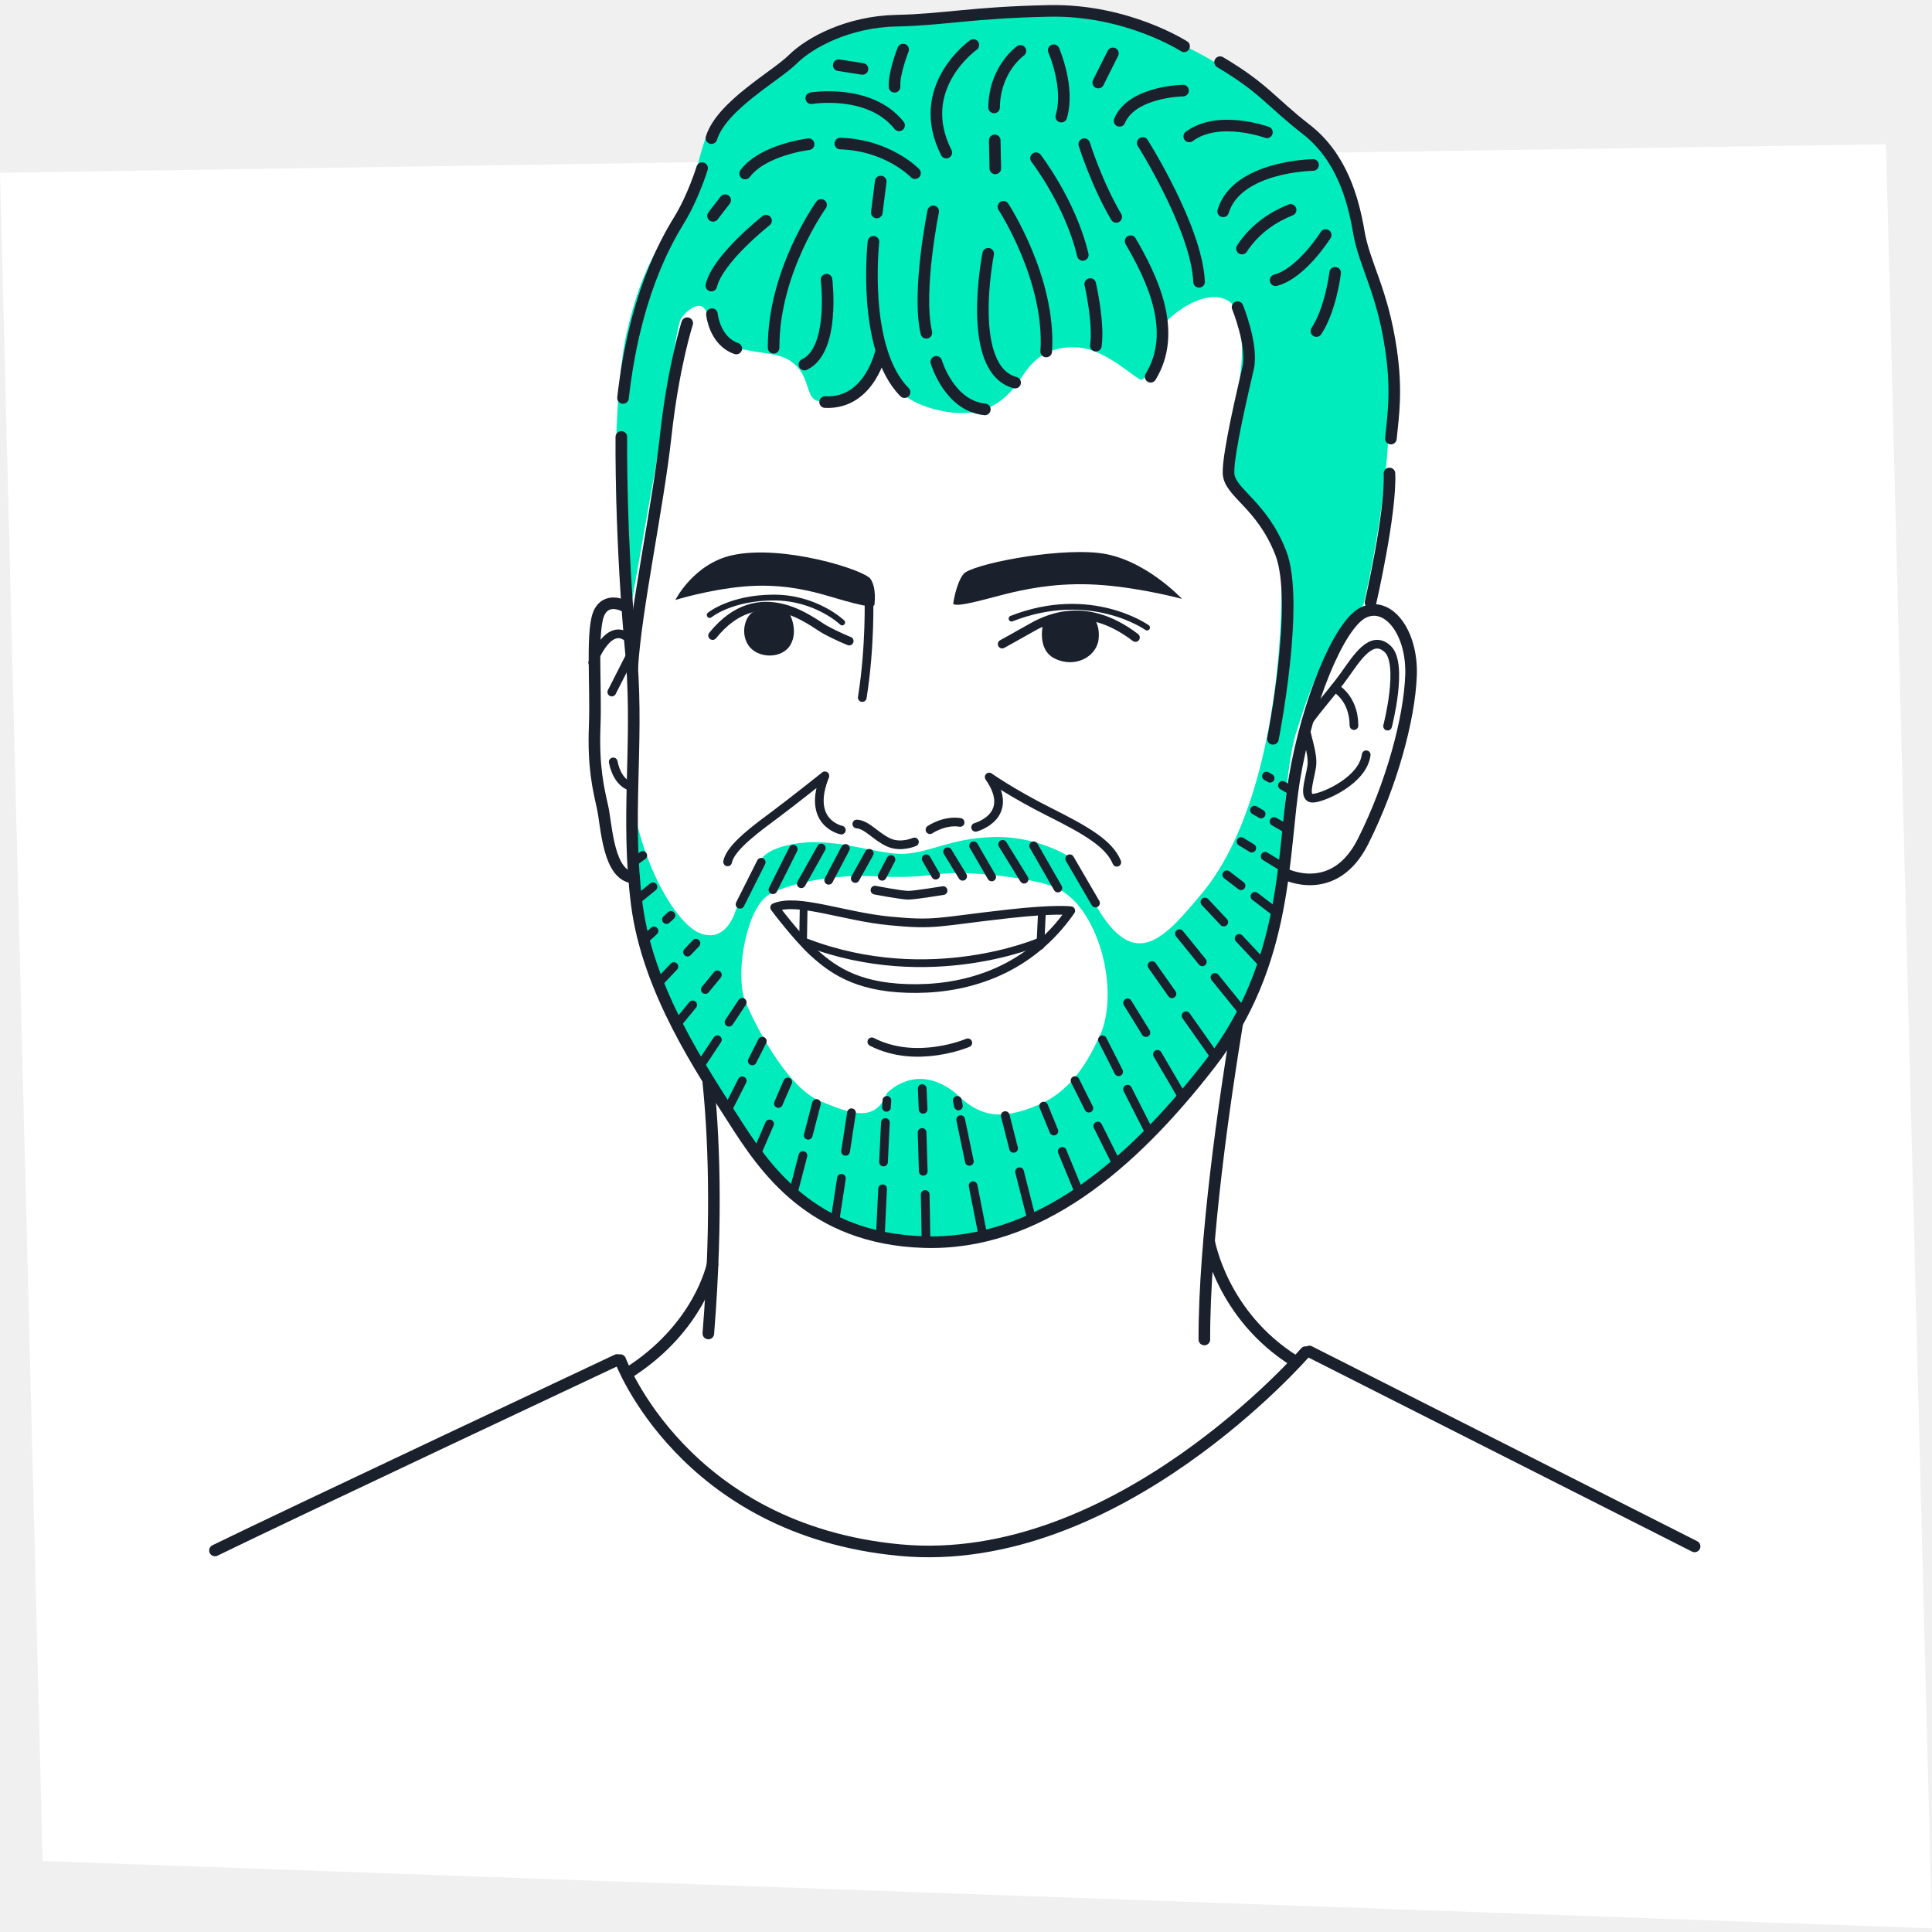
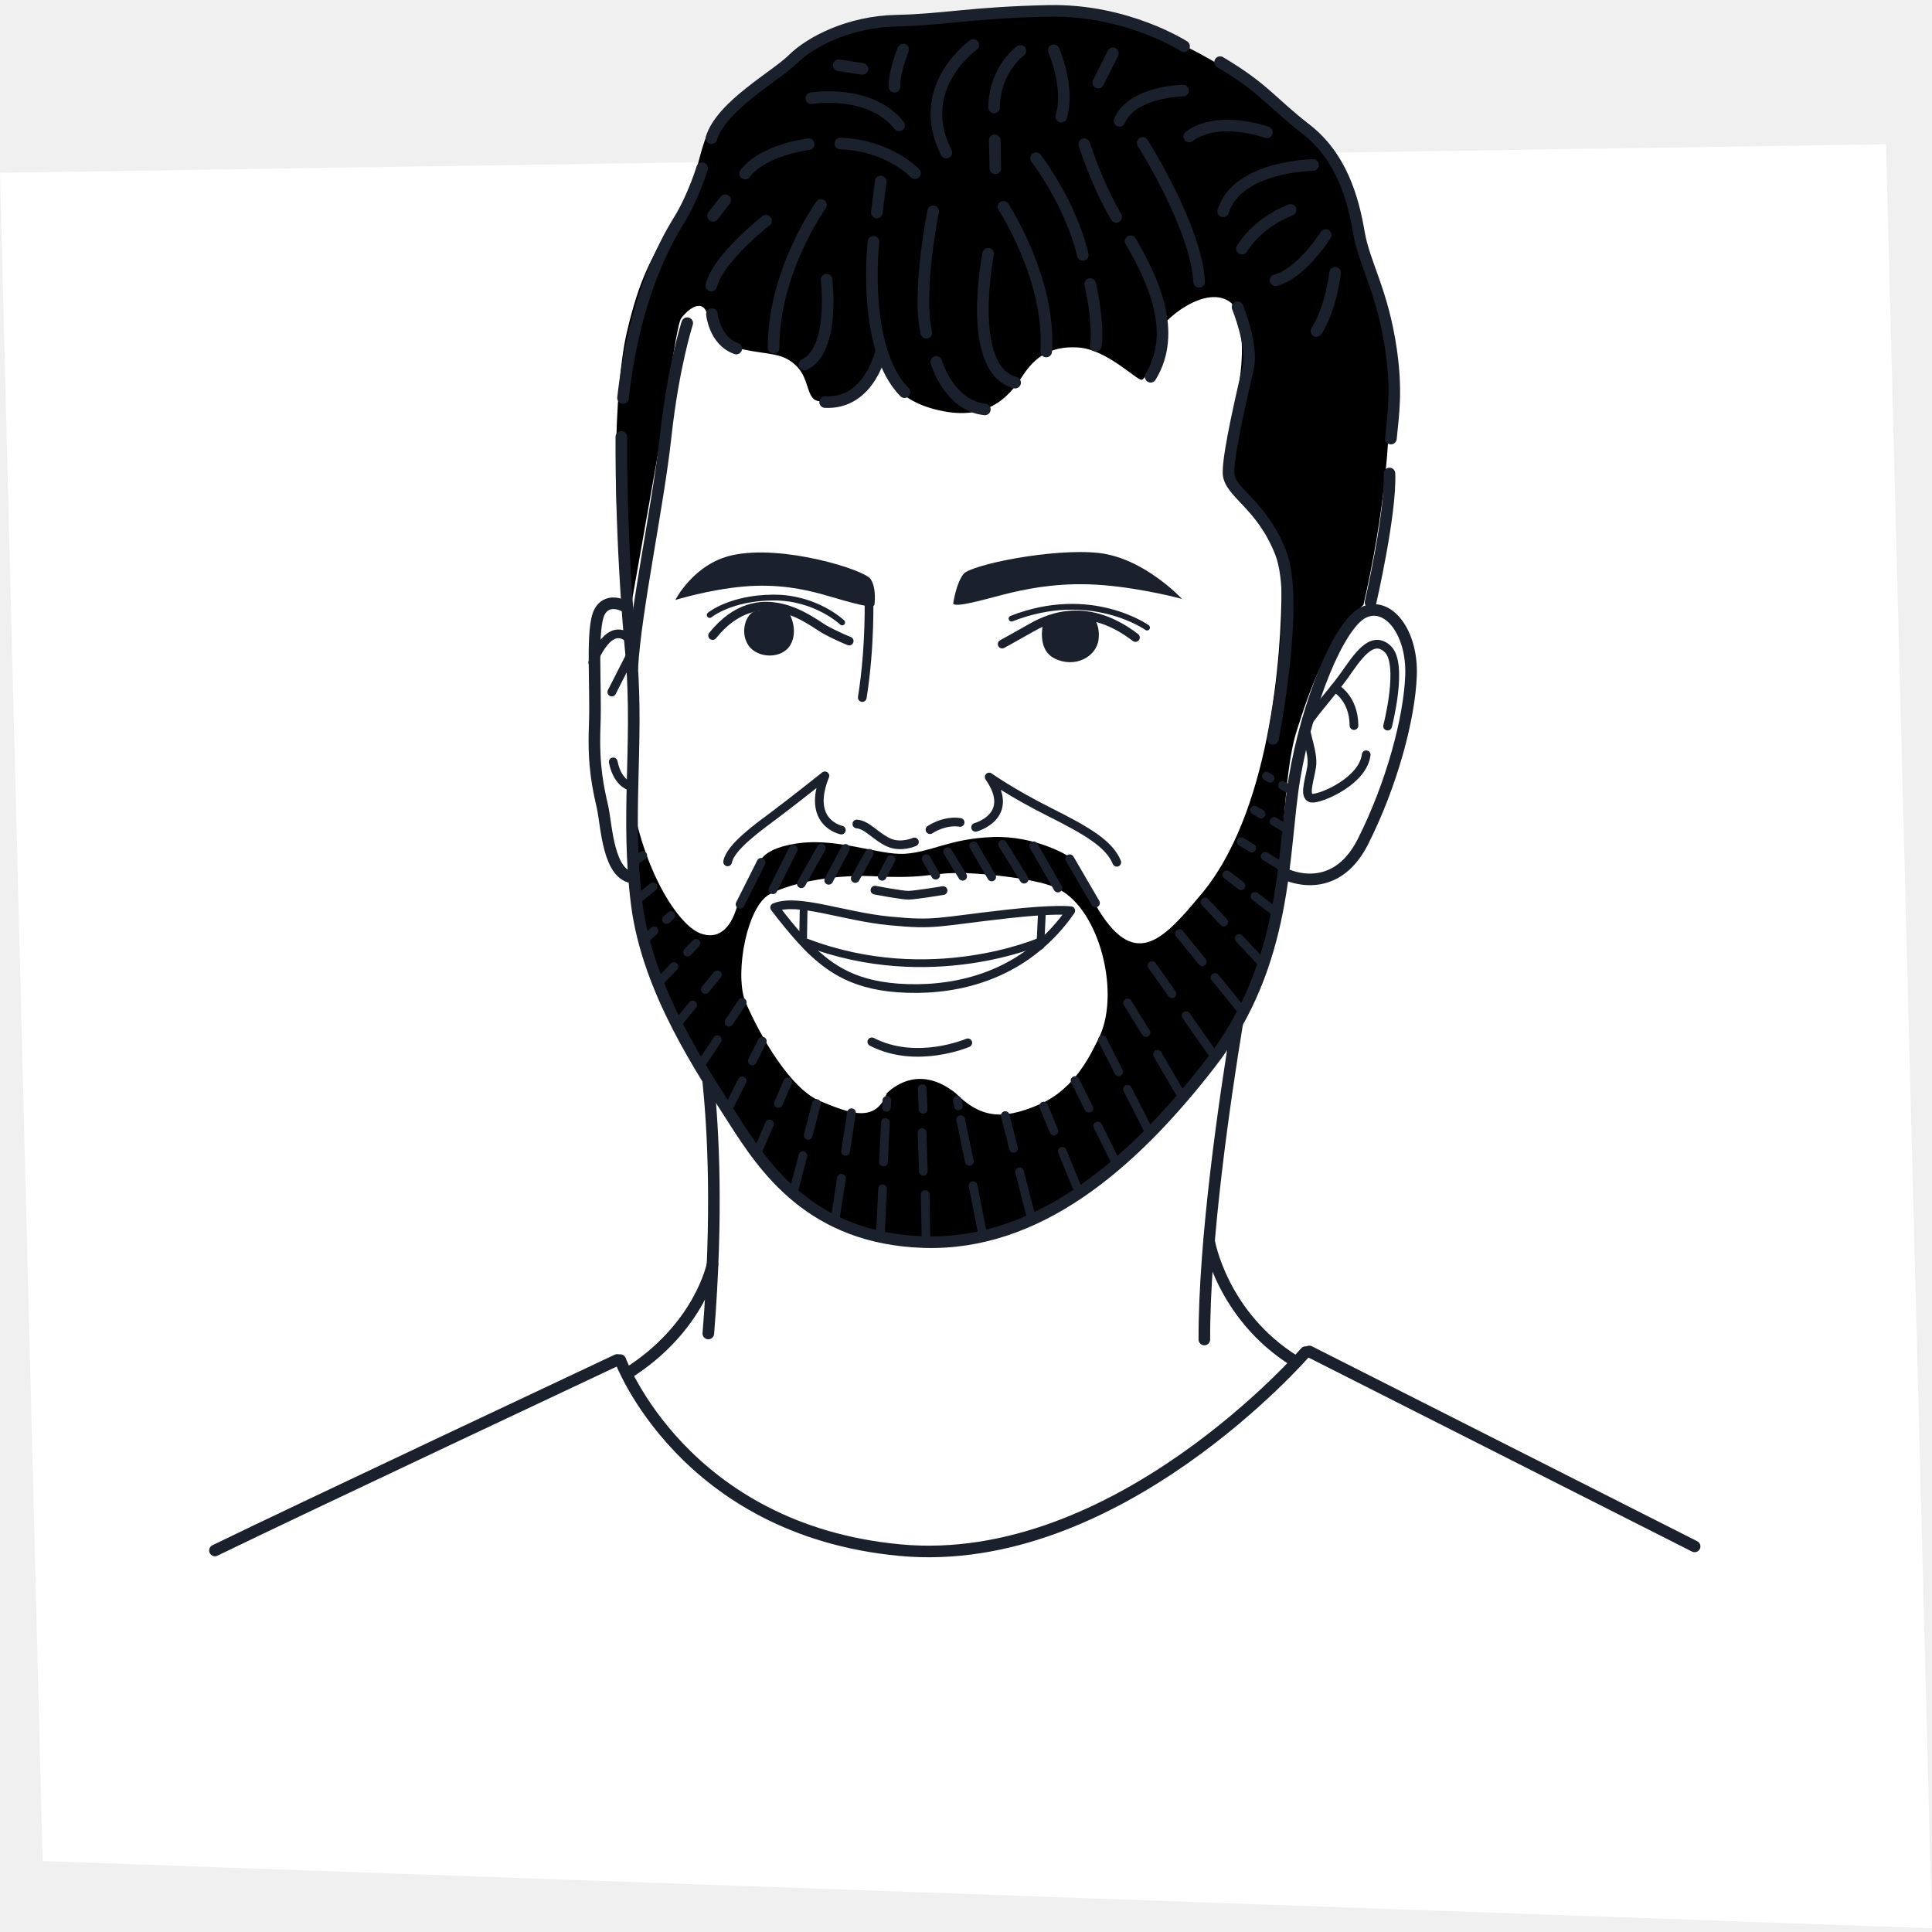
<svg xmlns="http://www.w3.org/2000/svg" width="1000" height="1000" viewBox="0 0 1000 1000" fill="none">
  <g clip-path="url(#clip0)">
    <path d="M0 89.432L976.191 74.677L1000 998.086L22.067 963.266L0 89.432Z" fill="white" />
    <g clip-path="url(#clip1)">
-       <path d="M569.252 536.262C580.2 512.006 567.965 467.571 545.545 459.128C545.545 459.128 537.515 454.999 509.77 452.561C482.023 450.124 485.774 454.987 455.043 453.684C433.544 452.192 410.066 456.598 398.387 462.849C386.707 469.101 380.356 502.775 385.507 517.801C393.664 536.906 409.333 563.738 424.574 569.962C439.814 576.187 453.07 581.656 459.081 565.773C463.804 561.264 476.987 551.821 494.589 565.773C507.254 578.438 518.594 580.051 537.913 571.68C557.231 563.308 565.155 544.332 569.252 536.262ZM362.367 483.05C373.727 487.325 378.878 477.276 381 470.792C383.12 464.307 393.45 446.214 393.45 446.214C393.45 446.214 394.332 439.884 410.053 436.984C431.864 432.673 454.617 442.835 468.445 441.908C482.274 440.979 491.793 434.022 514 433.245C536.204 432.467 553.099 443.209 553.099 443.209C553.099 443.209 551.976 444.959 566.944 468.162C586.65 502.54 601.414 487.167 620.589 464.23C657.402 421.932 663.433 339.041 663.343 303.295C663.255 267.549 635.904 252.973 634.478 246.239C633.051 239.506 635.415 229.152 640.085 205.546C644.753 181.942 643.182 168.125 637.479 156.971C624.693 145.96 600.636 166.42 599.789 172.235C599.022 181.913 593.517 196.195 590.948 196.57C588.379 196.945 572.913 180.837 558.079 179.853C543.245 178.87 535.329 185.471 529.705 193.96C524.082 202.45 513.769 217.797 488.225 212.845C462.682 207.895 458.85 193.802 453.16 183.291C450.936 200.407 433.046 207.536 424.999 207.701C416.95 207.866 419.624 196.862 412.389 189.603C405.155 182.343 398.422 183.769 384.513 180.834C370.605 177.899 368.322 166.029 365.202 160.512C362.085 154.993 354.91 161.152 352.415 165.068C349.918 168.984 342.845 221.945 342.845 221.945L325.913 317.618C315.466 274.034 317.917 199.912 324.432 172.082C330.947 144.252 336.551 134.798 349.3 112.637C362.049 90.477 359.126 89.248 364.9 72.383C370.673 55.519 389.796 45.787 410.666 27.002C431.537 8.217 462.494 10.159 495.939 7.863C529.386 5.568 555.381 1.17 593.349 15.206C631.317 29.242 660.147 53.128 672.625 64.788C685.102 76.447 692.698 85.631 699.026 111.587C705.355 137.543 713.508 142.53 717.828 180.443C722.148 218.357 715.786 269.371 705.732 313.053C687.417 330.82 678.261 355.483 671.011 378.82C663.759 402.156 665.261 443.992 658.169 475.054C651.076 506.117 641.382 535.944 599.123 579.643C556.863 623.342 515.234 650.604 455.751 639.585C396.267 628.566 383.13 584.715 353.885 540.548C324.639 496.383 324.373 444.227 326.583 410.688C332.547 450.178 351.007 478.773 362.367 483.05Z" fill="#00ECBC" />
+       <path d="M569.252 536.262C580.2 512.006 567.965 467.571 545.545 459.128C545.545 459.128 537.515 454.999 509.77 452.561C482.023 450.124 485.774 454.987 455.043 453.684C433.544 452.192 410.066 456.598 398.387 462.849C386.707 469.101 380.356 502.775 385.507 517.801C393.664 536.906 409.333 563.738 424.574 569.962C439.814 576.187 453.07 581.656 459.081 565.773C463.804 561.264 476.987 551.821 494.589 565.773C507.254 578.438 518.594 580.051 537.913 571.68C557.231 563.308 565.155 544.332 569.252 536.262ZM362.367 483.05C373.727 487.325 378.878 477.276 381 470.792C383.12 464.307 393.45 446.214 393.45 446.214C393.45 446.214 394.332 439.884 410.053 436.984C431.864 432.673 454.617 442.835 468.445 441.908C482.274 440.979 491.793 434.022 514 433.245C536.204 432.467 553.099 443.209 553.099 443.209C553.099 443.209 551.976 444.959 566.944 468.162C586.65 502.54 601.414 487.167 620.589 464.23C657.402 421.932 663.433 339.041 663.343 303.295C663.255 267.549 635.904 252.973 634.478 246.239C633.051 239.506 635.415 229.152 640.085 205.546C644.753 181.942 643.182 168.125 637.479 156.971C624.693 145.96 600.636 166.42 599.789 172.235C599.022 181.913 593.517 196.195 590.948 196.57C588.379 196.945 572.913 180.837 558.079 179.853C543.245 178.87 535.329 185.471 529.705 193.96C524.082 202.45 513.769 217.797 488.225 212.845C462.682 207.895 458.85 193.802 453.16 183.291C450.936 200.407 433.046 207.536 424.999 207.701C416.95 207.866 419.624 196.862 412.389 189.603C405.155 182.343 398.422 183.769 384.513 180.834C370.605 177.899 368.322 166.029 365.202 160.512C362.085 154.993 354.91 161.152 352.415 165.068C349.918 168.984 342.845 221.945 342.845 221.945L325.913 317.618C315.466 274.034 317.917 199.912 324.432 172.082C330.947 144.252 336.551 134.798 349.3 112.637C362.049 90.477 359.126 89.248 364.9 72.383C370.673 55.519 389.796 45.787 410.666 27.002C431.537 8.217 462.494 10.159 495.939 7.863C529.386 5.568 555.381 1.17 593.349 15.206C631.317 29.242 660.147 53.128 672.625 64.788C685.102 76.447 692.698 85.631 699.026 111.587C705.355 137.543 713.508 142.53 717.828 180.443C722.148 218.357 715.786 269.371 705.732 313.053C687.417 330.82 678.261 355.483 671.011 378.82C663.759 402.156 665.261 443.992 658.169 475.054C651.076 506.117 641.382 535.944 599.123 579.643C556.863 623.342 515.234 650.604 455.751 639.585C396.267 628.566 383.13 584.715 353.885 540.548C324.639 496.383 324.373 444.227 326.583 410.688C332.547 450.178 351.007 478.773 362.367 483.05Z" fill="currentColor" />
      <path d="M719.937 227.004C721.186 214.628 723.085 202.094 720.019 181.078C715.523 150.252 706.237 137.131 703.308 120.015C700.383 102.899 694.353 81.123 676.027 66.899C657.701 52.675 654.555 45.869 631.516 32.17" stroke="#1A202C" stroke-width="6" stroke-miterlimit="10" stroke-linecap="round" stroke-linejoin="round" />
      <path d="M709.388 311.833C709.388 311.833 720.035 265.669 719.184 245.075" stroke="#1A202C" stroke-width="6" stroke-miterlimit="10" stroke-linecap="round" stroke-linejoin="round" />
      <path d="M612.883 23.965C612.883 23.965 583.292 4.819 542.945 5.646C502.599 6.472 488.933 10.189 464.039 10.698C439.144 11.209 419.182 21.924 410.344 30.693C401.506 39.463 373.477 54.636 368.241 71.491" stroke="#1A202C" stroke-width="6" stroke-miterlimit="10" stroke-linecap="round" stroke-linejoin="round" />
      <path d="M363.406 87.048C363.406 87.048 358.984 101.738 351.503 113.914C344.025 126.09 328.285 154.325 322.474 205.972" stroke="#1A202C" stroke-width="6" stroke-miterlimit="10" stroke-linecap="round" stroke-linejoin="round" />
      <path d="M665.467 452.502C665.467 452.502 690.629 465.084 705.484 435.579C720.337 406.076 729.514 371.966 730.344 349.619C731.175 327.274 718.384 310.788 705.63 317.062C692.877 323.335 676.535 364.033 670.03 402.814C663.526 441.594 667.275 497.918 626.275 550.717C585.277 603.514 536.722 644.723 478.286 642.915C419.849 641.106 395.589 604.46 379.619 579.453C363.647 554.446 335.203 512.734 329.558 467.761C323.912 422.789 330.375 386.975 326.98 341.999C320.965 279.001 321.599 226.171 321.599 226.171" stroke="#1A202C" stroke-width="6" stroke-miterlimit="10" stroke-linecap="round" stroke-linejoin="round" />
      <path d="M324.698 314.481C324.698 314.481 315.125 308.32 310.462 316.468C305.798 324.614 308.665 354.506 307.812 375.779C306.961 397.052 309.767 408.266 311.897 417.884C314.026 427.503 314.737 453.6 328.189 454.277" stroke="#1A202C" stroke-width="6" stroke-miterlimit="10" stroke-linecap="round" stroke-linejoin="round" />
      <path d="M511.492 131.354C511.492 131.354 499.514 191.178 525.419 198.055" stroke="#1A202C" stroke-width="6" stroke-miterlimit="10" stroke-linecap="round" stroke-linejoin="round" />
      <path d="M483.023 109.394C483.023 109.394 474.538 151.112 479.481 172.266" stroke="#1A202C" stroke-width="6" stroke-miterlimit="10" stroke-linecap="round" stroke-linejoin="round" />
      <path d="M484.621 187.297C484.621 187.297 491.202 210.028 509.761 211.902" stroke="#1A202C" stroke-width="6" stroke-miterlimit="10" stroke-linecap="round" stroke-linejoin="round" />
      <path d="M452.108 125.164C452.108 125.164 445.834 180.47 468.196 202.985" stroke="#1A202C" stroke-width="6" stroke-miterlimit="10" stroke-linecap="round" stroke-linejoin="round" />
      <path d="M456.208 181.19C456.208 181.19 450.611 209.25 427.077 208.122" stroke="#1A202C" stroke-width="6" stroke-miterlimit="10" stroke-linecap="round" stroke-linejoin="round" />
      <path d="M427.819 144.77C427.819 144.77 432.324 181.284 416.375 188.697" stroke="#1A202C" stroke-width="6" stroke-miterlimit="10" stroke-linecap="round" stroke-linejoin="round" />
      <path d="M424.987 106.075C424.987 106.075 400.248 140.397 400.416 180.007" stroke="#1A202C" stroke-width="6" stroke-miterlimit="10" stroke-linecap="round" stroke-linejoin="round" />
      <path d="M519.367 107.038C519.367 107.038 543.967 144.536 541.514 181.944" stroke="#1A202C" stroke-width="6" stroke-miterlimit="10" stroke-linecap="round" stroke-linejoin="round" />
      <path d="M536.242 81.895C536.242 81.895 554.107 105.018 560.457 131.95" stroke="#1A202C" stroke-width="6" stroke-miterlimit="10" stroke-linecap="round" stroke-linejoin="round" />
      <path d="M564.307 147.018C564.307 147.018 568.905 167.038 567.215 178.915" stroke="#1A202C" stroke-width="6" stroke-miterlimit="10" stroke-linecap="round" stroke-linejoin="round" />
      <path d="M585.203 124.845C596.359 144.013 609.809 171.693 595.563 195.007" stroke="#1A202C" stroke-width="6" stroke-miterlimit="10" stroke-linecap="round" stroke-linejoin="round" />
      <path d="M561.213 74.62C561.213 74.62 567.758 95.419 577.765 112.282" stroke="#1A202C" stroke-width="6" stroke-miterlimit="10" stroke-linecap="round" stroke-linejoin="round" />
      <path d="M591.473 74C591.473 74 619.43 118.191 620.642 145.864" stroke="#1A202C" stroke-width="6" stroke-miterlimit="10" stroke-linecap="round" stroke-linejoin="round" />
      <path d="M396.491 114.227C396.491 114.227 371.452 133.903 368.194 147.818" stroke="#1A202C" stroke-width="6" stroke-miterlimit="10" stroke-linecap="round" stroke-linejoin="round" />
      <path d="M368.498 162.625C368.498 162.625 369.746 176.448 381.1 180.402" stroke="#1A202C" stroke-width="6" stroke-miterlimit="10" stroke-linecap="round" stroke-linejoin="round" />
      <path d="M355.711 167.272C355.711 167.272 348.542 189.335 344.563 225.701C340.586 262.066 328.963 315.846 327.245 345.792" stroke="#1A202C" stroke-width="6" stroke-miterlimit="10" stroke-linecap="round" stroke-linejoin="round" />
      <path d="M640.556 158.981C640.556 158.981 648.694 178.923 646.033 190.5C643.372 202.078 635.662 234.442 635.874 244.742C636.084 255.044 652.945 260.603 662.916 286.162C672.887 311.722 658.878 382.431 658.878 382.431" stroke="#1A202C" stroke-width="6" stroke-miterlimit="10" stroke-linecap="round" stroke-linejoin="round" />
      <path d="M679.626 85.397C679.626 85.397 640.346 85.88 633.098 109.377" stroke="#1A202C" stroke-width="6" stroke-miterlimit="10" stroke-linecap="round" stroke-linejoin="round" />
      <path d="M668.018 108.661C660.139 111.772 650.009 117.673 642.833 128.662" stroke="#1A202C" stroke-width="6" stroke-miterlimit="10" stroke-linecap="round" stroke-linejoin="round" />
      <path d="M686.167 121.655C686.167 121.655 673.693 141.556 660.238 145.052" stroke="#1A202C" stroke-width="6" stroke-miterlimit="10" stroke-linecap="round" stroke-linejoin="round" />
      <path d="M691.076 141.199C691.076 141.199 688.883 159.922 681.388 171.348" stroke="#1A202C" stroke-width="6" stroke-miterlimit="10" stroke-linecap="round" stroke-linejoin="round" />
      <path d="M655.771 68.495C655.771 68.495 630.786 59.346 615.557 70.608" stroke="#1A202C" stroke-width="6" stroke-miterlimit="10" stroke-linecap="round" stroke-linejoin="round" />
      <path d="M528.168 26.346C528.168 26.346 514.842 35.636 514.528 55.61" stroke="#1A202C" stroke-width="6" stroke-miterlimit="10" stroke-linecap="round" stroke-linejoin="round" />
      <path d="M514.878 72.672L515.174 87.158" stroke="#1A202C" stroke-width="6" stroke-miterlimit="10" stroke-linecap="round" stroke-linejoin="round" />
      <path d="M503.802 23.303C503.802 23.303 472.689 45.196 489.806 78.982" stroke="#1A202C" stroke-width="6" stroke-miterlimit="10" stroke-linecap="round" stroke-linejoin="round" />
      <path d="M545.402 25.992C545.402 25.992 553.845 45.142 549.327 60.371" stroke="#1A202C" stroke-width="6" stroke-miterlimit="10" stroke-linecap="round" stroke-linejoin="round" />
      <path d="M612.334 46.895C612.334 46.895 585.933 47.276 579.484 62.544" stroke="#1A202C" stroke-width="6" stroke-miterlimit="10" stroke-linecap="round" stroke-linejoin="round" />
      <path d="M576.03 27.619L568.45 42.749" stroke="#1A202C" stroke-width="6" stroke-miterlimit="10" stroke-linecap="round" stroke-linejoin="round" />
      <path d="M473.601 89.62C473.601 89.62 459.776 75.089 434.962 74.31" stroke="#1A202C" stroke-width="6" stroke-miterlimit="10" stroke-linecap="round" stroke-linejoin="round" />
      <path d="M418.544 74.646C418.544 74.646 395.09 77.381 385.684 89.812" stroke="#1A202C" stroke-width="6" stroke-miterlimit="10" stroke-linecap="round" stroke-linejoin="round" />
      <path d="M419.912 50.84C419.912 50.84 450.158 45.765 465.364 64.884" stroke="#1A202C" stroke-width="6" stroke-miterlimit="10" stroke-linecap="round" stroke-linejoin="round" />
      <path d="M467.459 25.658C467.459 25.658 462.558 37.997 463.022 44.911" stroke="#1A202C" stroke-width="6" stroke-miterlimit="10" stroke-linecap="round" stroke-linejoin="round" />
      <path d="M446.408 35.67L434.131 33.748" stroke="#1A202C" stroke-width="6" stroke-miterlimit="10" stroke-linecap="round" stroke-linejoin="round" />
      <path d="M453.837 109.992L455.868 93.955" stroke="#1A202C" stroke-width="6" stroke-miterlimit="10" stroke-linecap="round" stroke-linejoin="round" />
      <path d="M375.34 103.604L369.065 111.73" stroke="#1A202C" stroke-width="6" stroke-miterlimit="10" stroke-linecap="round" stroke-linejoin="round" />
      <path d="M640.307 530.191C634.091 568.065 623.233 641.421 623.37 693.322" stroke="#1A202C" stroke-width="6" stroke-miterlimit="10" stroke-linecap="round" stroke-linejoin="round" />
      <path d="M366.594 559.963C369.143 584.386 371.607 628.517 366.631 690.211" stroke="#1A202C" stroke-width="6" stroke-miterlimit="10" stroke-linecap="round" stroke-linejoin="round" />
      <path d="M625.813 642.349C625.813 642.349 632.272 680.78 670.115 704.48" stroke="#1A202C" stroke-width="6" stroke-miterlimit="10" stroke-linecap="round" stroke-linejoin="round" />
      <path d="M368.809 654.401C368.809 654.401 362.35 687.354 324.507 711.054" stroke="#1A202C" stroke-width="6" stroke-miterlimit="10" stroke-linecap="round" stroke-linejoin="round" />
      <path d="M677.712 699.524L877.13 800.414" stroke="#1A202C" stroke-width="6" stroke-miterlimit="10" stroke-linecap="round" stroke-linejoin="round" />
      <path d="M321.057 703.988C321.057 703.988 353.575 791.855 465.876 802.351C578.176 812.846 675.731 699.866 675.731 699.866" stroke="#1A202C" stroke-width="6" stroke-miterlimit="10" stroke-linecap="round" stroke-linejoin="round" />
      <path d="M319.433 703.906C319.433 703.906 150.554 783.318 111.258 802.515" stroke="#1A202C" stroke-width="6" stroke-miterlimit="10" stroke-linecap="round" stroke-linejoin="round" />
      <path d="M718.215 375.847C718.215 375.847 726.572 343.686 718.255 335.912C709.937 328.138 702.458 340.315 695.779 349.684C689.101 359.053 677.005 372.153 676.043 375.74C675.08 379.325 680.064 389.511 678.925 396.834C677.787 404.157 674.118 413.68 679.904 413.131C685.689 412.584 705.477 403.804 707.14 390.674" stroke="#1A202C" stroke-width="4.5" stroke-miterlimit="10" stroke-linecap="round" stroke-linejoin="round" />
      <path d="M690.95 356.029C690.95 356.029 700.733 360.962 700.818 375.56" stroke="#1A202C" stroke-width="4.5" stroke-miterlimit="10" stroke-linecap="round" stroke-linejoin="round" />
      <path d="M306.793 342.951C306.793 342.951 315.501 318.94 326.959 331.91" stroke="#1A202C" stroke-width="4.5" stroke-miterlimit="10" stroke-linecap="round" stroke-linejoin="round" />
      <path d="M326.659 338.573L316.662 358.207" stroke="#1A202C" stroke-width="4.5" stroke-miterlimit="10" stroke-linecap="round" stroke-linejoin="round" />
      <path d="M327.371 407.257C327.371 407.257 319.885 406.555 317.404 394.369" stroke="#1A202C" stroke-width="4.5" stroke-miterlimit="10" stroke-linecap="round" stroke-linejoin="round" />
      <path d="M518.719 333.374C518.719 333.374 525.54 329.637 532.861 325.462C540.183 321.286 560.874 309.43 587.703 329.973" stroke="#1A202C" stroke-width="4.5" stroke-miterlimit="10" stroke-linecap="round" stroke-linejoin="round" />
      <path d="M593.716 324.832C593.716 324.832 564.629 304.096 523.575 320.193" stroke="#1A202C" stroke-width="3" stroke-miterlimit="10" stroke-linecap="round" stroke-linejoin="round" />
      <path d="M439.541 331.803C439.541 331.803 433.263 329.355 426.748 325.732C420.234 322.108 393.127 298.853 368.845 328.958" stroke="#1A202C" stroke-width="4.5" stroke-miterlimit="10" stroke-linecap="round" stroke-linejoin="round" />
      <path d="M435.91 322.189C435.91 322.189 422.33 309.159 400.219 309.289C378.107 309.419 367.341 318.325 367.341 318.325" stroke="#1A202C" stroke-width="3" stroke-miterlimit="10" stroke-linecap="round" stroke-linejoin="round" />
      <path d="M449.752 308.781C449.752 308.781 450.597 334.244 446.314 361.043" stroke="#1A202C" stroke-width="4.5" stroke-miterlimit="10" stroke-linecap="round" stroke-linejoin="round" />
      <path d="M481.355 429.439C481.355 429.439 488.777 424.35 496.957 425.684" stroke="#1A202C" stroke-width="4.5" stroke-miterlimit="10" stroke-linecap="round" stroke-linejoin="round" />
      <path d="M504.975 428.223C504.975 428.223 526.156 422.51 511.997 402.189C511.997 402.189 523.96 410.657 543.279 420.332C562.598 430.007 574.19 436.852 578.054 446.313" stroke="#1A202C" stroke-width="4.5" stroke-miterlimit="10" stroke-linecap="round" stroke-linejoin="round" />
      <path d="M473.312 435.793C473.312 435.793 466.323 438.931 460.005 436.065C453.292 433.021 448.872 426.886 443.496 426.496" stroke="#1A202C" stroke-width="4.5" stroke-miterlimit="10" stroke-linecap="round" stroke-linejoin="round" />
      <path d="M554.227 471.382C554.227 471.382 546.276 470.281 521.582 473.058C484.463 477.232 484.372 478.961 460.493 476.665C436.615 474.369 412.884 464.751 400.963 469.718C400.963 469.718 412.406 485.047 421.248 493.116C432.302 503.205 446.04 511.952 474.868 511.674C501.754 511.414 532.976 501.971 554.227 471.382Z" stroke="#1A202C" stroke-width="4.5" stroke-miterlimit="10" stroke-linecap="round" stroke-linejoin="round" />
      <path d="M539.248 473.303L538.481 489.526" stroke="#1A202C" stroke-width="4" stroke-miterlimit="10" stroke-linecap="round" stroke-linejoin="round" />
      <path d="M415.946 471.023L415.681 486.701" stroke="#1A202C" stroke-width="4" stroke-miterlimit="10" stroke-linecap="round" stroke-linejoin="round" />
      <path d="M538.288 487.321C538.288 487.321 481.565 512.274 417.383 487.804" stroke="#1A202C" stroke-width="4" stroke-miterlimit="10" stroke-linecap="round" stroke-linejoin="round" />
      <path d="M488.137 460.968C488.137 460.968 473.746 463.304 470.312 463.373C466.878 463.444 452.866 460.726 452.866 460.726" stroke="#1A202C" stroke-width="4.5" stroke-miterlimit="10" stroke-linecap="round" stroke-linejoin="round" />
      <path d="M500.932 539.76C500.932 539.76 474.425 551.194 451.257 539.247" stroke="#1A202C" stroke-width="4.5" stroke-miterlimit="10" stroke-linecap="round" stroke-linejoin="round" />
      <path d="M435.483 429.648C435.483 429.648 417.16 426.032 426.963 401.569C426.963 401.569 410.657 414.552 401.624 421.314C392.591 428.076 378.028 438.382 376.615 446.109" stroke="#1A202C" stroke-width="4.5" stroke-miterlimit="10" stroke-linecap="round" stroke-linejoin="round" />
      <path d="M493.374 312.423C493.374 312.423 494.839 301.873 498.735 297.069C502.632 292.266 544.924 283.67 568.523 286.192C592.122 288.714 611.795 309.995 611.795 309.995C611.795 309.995 592.028 304.603 571.178 302.884C550.329 301.164 534.099 304.288 523.898 306.643C513.697 309 494.687 314.972 493.374 312.423Z" fill="#1A202C" />
      <path d="M452.579 313.151C452.579 313.151 453.896 304.485 450.586 299.666C447.275 294.846 405.05 281.679 379.08 287.364C358.997 291.761 349.564 310.54 349.564 310.54C349.564 310.54 366.688 305.233 384.703 303.602C402.719 301.972 416.694 305.165 425.473 307.563C434.253 309.963 451.417 315.695 452.579 313.151Z" fill="#1A202C" />
      <path d="M657.406 402.813L655.515 401.715" stroke="#1A202C" stroke-width="4.5" stroke-miterlimit="10" stroke-linecap="round" stroke-linejoin="round" />
      <path d="M668.553 409.285L663.801 406.526" stroke="#1A202C" stroke-width="4.5" stroke-miterlimit="10" stroke-linecap="round" stroke-linejoin="round" />
      <path d="M652.749 421.323L649.33 419.341" stroke="#1A202C" stroke-width="4.5" stroke-miterlimit="10" stroke-linecap="round" stroke-linejoin="round" />
      <path d="M666.494 429.294L659.438 425.203" stroke="#1A202C" stroke-width="4.5" stroke-miterlimit="10" stroke-linecap="round" stroke-linejoin="round" />
      <path d="M647.909 438.978L642.362 435.587" stroke="#1A202C" stroke-width="4.5" stroke-miterlimit="10" stroke-linecap="round" stroke-linejoin="round" />
      <path d="M664.104 448.881L654.851 443.223" stroke="#1A202C" stroke-width="4.5" stroke-miterlimit="10" stroke-linecap="round" stroke-linejoin="round" />
      <path d="M642.362 458.445L634.986 452.805" stroke="#1A202C" stroke-width="4.5" stroke-miterlimit="10" stroke-linecap="round" stroke-linejoin="round" />
      <path d="M660.833 472.566L649.558 463.946" stroke="#1A202C" stroke-width="4.5" stroke-miterlimit="10" stroke-linecap="round" stroke-linejoin="round" />
      <path d="M633.418 477.259L623.68 466.885" stroke="#1A202C" stroke-width="4.5" stroke-miterlimit="10" stroke-linecap="round" stroke-linejoin="round" />
      <path d="M653.641 498.799L641.368 485.726" stroke="#1A202C" stroke-width="4.5" stroke-miterlimit="10" stroke-linecap="round" stroke-linejoin="round" />
      <path d="M622.309 497.829L610.49 483.259" stroke="#1A202C" stroke-width="4.5" stroke-miterlimit="10" stroke-linecap="round" stroke-linejoin="round" />
      <path d="M642.869 523.173L628.864 505.91" stroke="#1A202C" stroke-width="4.5" stroke-miterlimit="10" stroke-linecap="round" stroke-linejoin="round" />
      <path d="M606.595 514.377L596.298 499.77" stroke="#1A202C" stroke-width="4.5" stroke-miterlimit="10" stroke-linecap="round" stroke-linejoin="round" />
      <path d="M628.864 546.97L613.9 525.743" stroke="#1A202C" stroke-width="4.5" stroke-miterlimit="10" stroke-linecap="round" stroke-linejoin="round" />
      <path d="M593.121 534.474L583.635 519.09" stroke="#1A202C" stroke-width="4.5" stroke-miterlimit="10" stroke-linecap="round" stroke-linejoin="round" />
      <path d="M611.896 567.607L599.09 545.707" stroke="#1A202C" stroke-width="4.5" stroke-miterlimit="10" stroke-linecap="round" stroke-linejoin="round" />
      <path d="M579.018 554.736L570.608 538.181" stroke="#1A202C" stroke-width="4.5" stroke-miterlimit="10" stroke-linecap="round" stroke-linejoin="round" />
      <path d="M595.217 586.627L583.599 563.756" stroke="#1A202C" stroke-width="4.5" stroke-miterlimit="10" stroke-linecap="round" stroke-linejoin="round" />
      <path d="M563.588 573.6L556.441 559.297" stroke="#1A202C" stroke-width="4.5" stroke-miterlimit="10" stroke-linecap="round" stroke-linejoin="round" />
      <path d="M578.158 602.758L568.2 582.831" stroke="#1A202C" stroke-width="4.5" stroke-miterlimit="10" stroke-linecap="round" stroke-linejoin="round" />
      <path d="M545.495 585.434L540.18 572.512" stroke="#1A202C" stroke-width="4.5" stroke-miterlimit="10" stroke-linecap="round" stroke-linejoin="round" />
      <path d="M558.482 617.009L549.816 595.94" stroke="#1A202C" stroke-width="4.5" stroke-miterlimit="10" stroke-linecap="round" stroke-linejoin="round" />
      <path d="M524.635 594.398L520.313 577.428" stroke="#1A202C" stroke-width="4.5" stroke-miterlimit="10" stroke-linecap="round" stroke-linejoin="round" />
      <path d="M533.856 630.611L527.71 606.474" stroke="#1A202C" stroke-width="4.5" stroke-miterlimit="10" stroke-linecap="round" stroke-linejoin="round" />
      <path d="M501.743 601.141L497.236 579.516" stroke="#1A202C" stroke-width="4.5" stroke-miterlimit="10" stroke-linecap="round" stroke-linejoin="round" />
      <path d="M508.458 638.002L503.675 613.7" stroke="#1A202C" stroke-width="4.5" stroke-miterlimit="10" stroke-linecap="round" stroke-linejoin="round" />
      <path d="M477.868 606.257L477.271 586.169" stroke="#1A202C" stroke-width="4.5" stroke-miterlimit="10" stroke-linecap="round" stroke-linejoin="round" />
      <path d="M477.797 574.185L477.343 563.482" stroke="#1A202C" stroke-width="4.5" stroke-miterlimit="10" stroke-linecap="round" stroke-linejoin="round" />
      <path d="M496.078 572.435L495.502 569.567" stroke="#1A202C" stroke-width="4.5" stroke-miterlimit="10" stroke-linecap="round" stroke-linejoin="round" />
      <path d="M479.311 642.302L478.882 618.261" stroke="#1A202C" stroke-width="4.5" stroke-miterlimit="10" stroke-linecap="round" stroke-linejoin="round" />
      <path d="M457.31 601.464L458.276 581.017" stroke="#1A202C" stroke-width="4.5" stroke-miterlimit="10" stroke-linecap="round" stroke-linejoin="round" />
      <path d="M458.826 573.158L459.051 569.551" stroke="#1A202C" stroke-width="4.5" stroke-miterlimit="10" stroke-linecap="round" stroke-linejoin="round" />
      <path d="M455.7 638.974L456.828 615.308" stroke="#1A202C" stroke-width="4.5" stroke-miterlimit="10" stroke-linecap="round" stroke-linejoin="round" />
      <path d="M437.67 595.94L440.737 575.947" stroke="#1A202C" stroke-width="4.5" stroke-miterlimit="10" stroke-linecap="round" stroke-linejoin="round" />
      <path d="M432.213 631.513L435.531 609.883" stroke="#1A202C" stroke-width="4.5" stroke-miterlimit="10" stroke-linecap="round" stroke-linejoin="round" />
      <path d="M418.332 587.615L422.604 571.165" stroke="#1A202C" stroke-width="4.5" stroke-miterlimit="10" stroke-linecap="round" stroke-linejoin="round" />
      <path d="M410.664 617.141L415.61 598.095" stroke="#1A202C" stroke-width="4.5" stroke-miterlimit="10" stroke-linecap="round" stroke-linejoin="round" />
      <path d="M402.901 571.165L407.721 560.037" stroke="#1A202C" stroke-width="4.5" stroke-miterlimit="10" stroke-linecap="round" stroke-linejoin="round" />
      <path d="M391.885 596.593L398.325 581.727" stroke="#1A202C" stroke-width="4.5" stroke-miterlimit="10" stroke-linecap="round" stroke-linejoin="round" />
      <path d="M389.378 549.144L394.567 538.89" stroke="#1A202C" stroke-width="4.5" stroke-miterlimit="10" stroke-linecap="round" stroke-linejoin="round" />
      <path d="M376.615 574.362L384.172 559.43" stroke="#1A202C" stroke-width="4.5" stroke-miterlimit="10" stroke-linecap="round" stroke-linejoin="round" />
      <path d="M377.343 529.1L384.172 518.815" stroke="#1A202C" stroke-width="4.5" stroke-miterlimit="10" stroke-linecap="round" stroke-linejoin="round" />
      <path d="M362.929 550.81L371.32 538.172" stroke="#1A202C" stroke-width="4.5" stroke-miterlimit="10" stroke-linecap="round" stroke-linejoin="round" />
      <path d="M365.082 512.173L371.32 504.585" stroke="#1A202C" stroke-width="4.5" stroke-miterlimit="10" stroke-linecap="round" stroke-linejoin="round" />
      <path d="M350.583 529.809L358.535 520.136" stroke="#1A202C" stroke-width="4.5" stroke-miterlimit="10" stroke-linecap="round" stroke-linejoin="round" />
      <path d="M355.883 492.814L360.22 488.226" stroke="#1A202C" stroke-width="4.5" stroke-miterlimit="10" stroke-linecap="round" stroke-linejoin="round" />
      <path d="M341.128 508.425L348.801 500.308" stroke="#1A202C" stroke-width="4.5" stroke-miterlimit="10" stroke-linecap="round" stroke-linejoin="round" />
      <path d="M344.963 475.964L347.289 473.839" stroke="#1A202C" stroke-width="4.5" stroke-miterlimit="10" stroke-linecap="round" stroke-linejoin="round" />
      <path d="M333.589 486.358L338.51 481.862" stroke="#1A202C" stroke-width="4.5" stroke-miterlimit="10" stroke-linecap="round" stroke-linejoin="round" />
      <path d="M329.626 465.828L337.967 459.002" stroke="#1A202C" stroke-width="4.5" stroke-miterlimit="10" stroke-linecap="round" stroke-linejoin="round" />
      <path d="M328.041 446.108L332.696 442.792" stroke="#1A202C" stroke-width="4.5" stroke-miterlimit="10" stroke-linecap="round" stroke-linejoin="round" />
      <path d="M479.399 444.509L484.297 452.996" stroke="#1A202C" stroke-width="4.5" stroke-miterlimit="10" stroke-linecap="round" stroke-linejoin="round" />
      <path d="M490.489 440.846L498.264 453.569" stroke="#1A202C" stroke-width="4.5" stroke-miterlimit="10" stroke-linecap="round" stroke-linejoin="round" />
      <path d="M503.952 437.78L513.299 453.904" stroke="#1A202C" stroke-width="4.5" stroke-miterlimit="10" stroke-linecap="round" stroke-linejoin="round" />
      <path d="M518.965 437.042L530.07 455.064" stroke="#1A202C" stroke-width="4.5" stroke-miterlimit="10" stroke-linecap="round" stroke-linejoin="round" />
      <path d="M535.029 437.786L547.555 459.643" stroke="#1A202C" stroke-width="4.5" stroke-miterlimit="10" stroke-linecap="round" stroke-linejoin="round" />
      <path d="M553.685 444.489L567.036 467.403" stroke="#1A202C" stroke-width="4.5" stroke-miterlimit="10" stroke-linecap="round" stroke-linejoin="round" />
      <path d="M461.157 444.883L456.612 453.564" stroke="#1A202C" stroke-width="4.5" stroke-miterlimit="10" stroke-linecap="round" stroke-linejoin="round" />
      <path d="M449.927 441.677L442.679 454.708" stroke="#1A202C" stroke-width="4.5" stroke-miterlimit="10" stroke-linecap="round" stroke-linejoin="round" />
      <path d="M437.61 439.139L428.931 455.634" stroke="#1A202C" stroke-width="4.5" stroke-miterlimit="10" stroke-linecap="round" stroke-linejoin="round" />
      <path d="M425.1 438.966L414.743 457.428" stroke="#1A202C" stroke-width="4.5" stroke-miterlimit="10" stroke-linecap="round" stroke-linejoin="round" />
      <path d="M410.592 439.532L400.073 460.52" stroke="#1A202C" stroke-width="4.5" stroke-miterlimit="10" stroke-linecap="round" stroke-linejoin="round" />
      <path d="M393.985 446.313L383.051 468.061" stroke="#1A202C" stroke-width="4.5" stroke-miterlimit="10" stroke-linecap="round" stroke-linejoin="round" />
      <path d="M408.537 317.433C408.537 317.433 413.427 325.968 409.241 333.583C405.055 341.199 392.095 341.09 387.345 333.962C382.597 326.831 386.499 317.108 391.006 316.378C395.516 315.65 403.224 315.083 408.537 317.433Z" fill="#1A202C" />
      <path d="M564.431 317.743C564.431 317.743 569.689 321.928 568.616 330.944C567.543 339.959 556.381 346.077 545.864 340.818C536.332 336.053 539.96 322.68 539.96 322.68C539.96 322.68 557.347 316.777 564.431 317.743Z" fill="#1A202C" />
    </g>
  </g>
  <defs>
    <clipPath id="clip0">
      <rect width="1000" height="1000" fill="white" />
    </clipPath>
    <clipPath id="clip1">
      <rect width="1151" height="1151" fill="white" transform="translate(-34 -81)" />
    </clipPath>
  </defs>
</svg>
